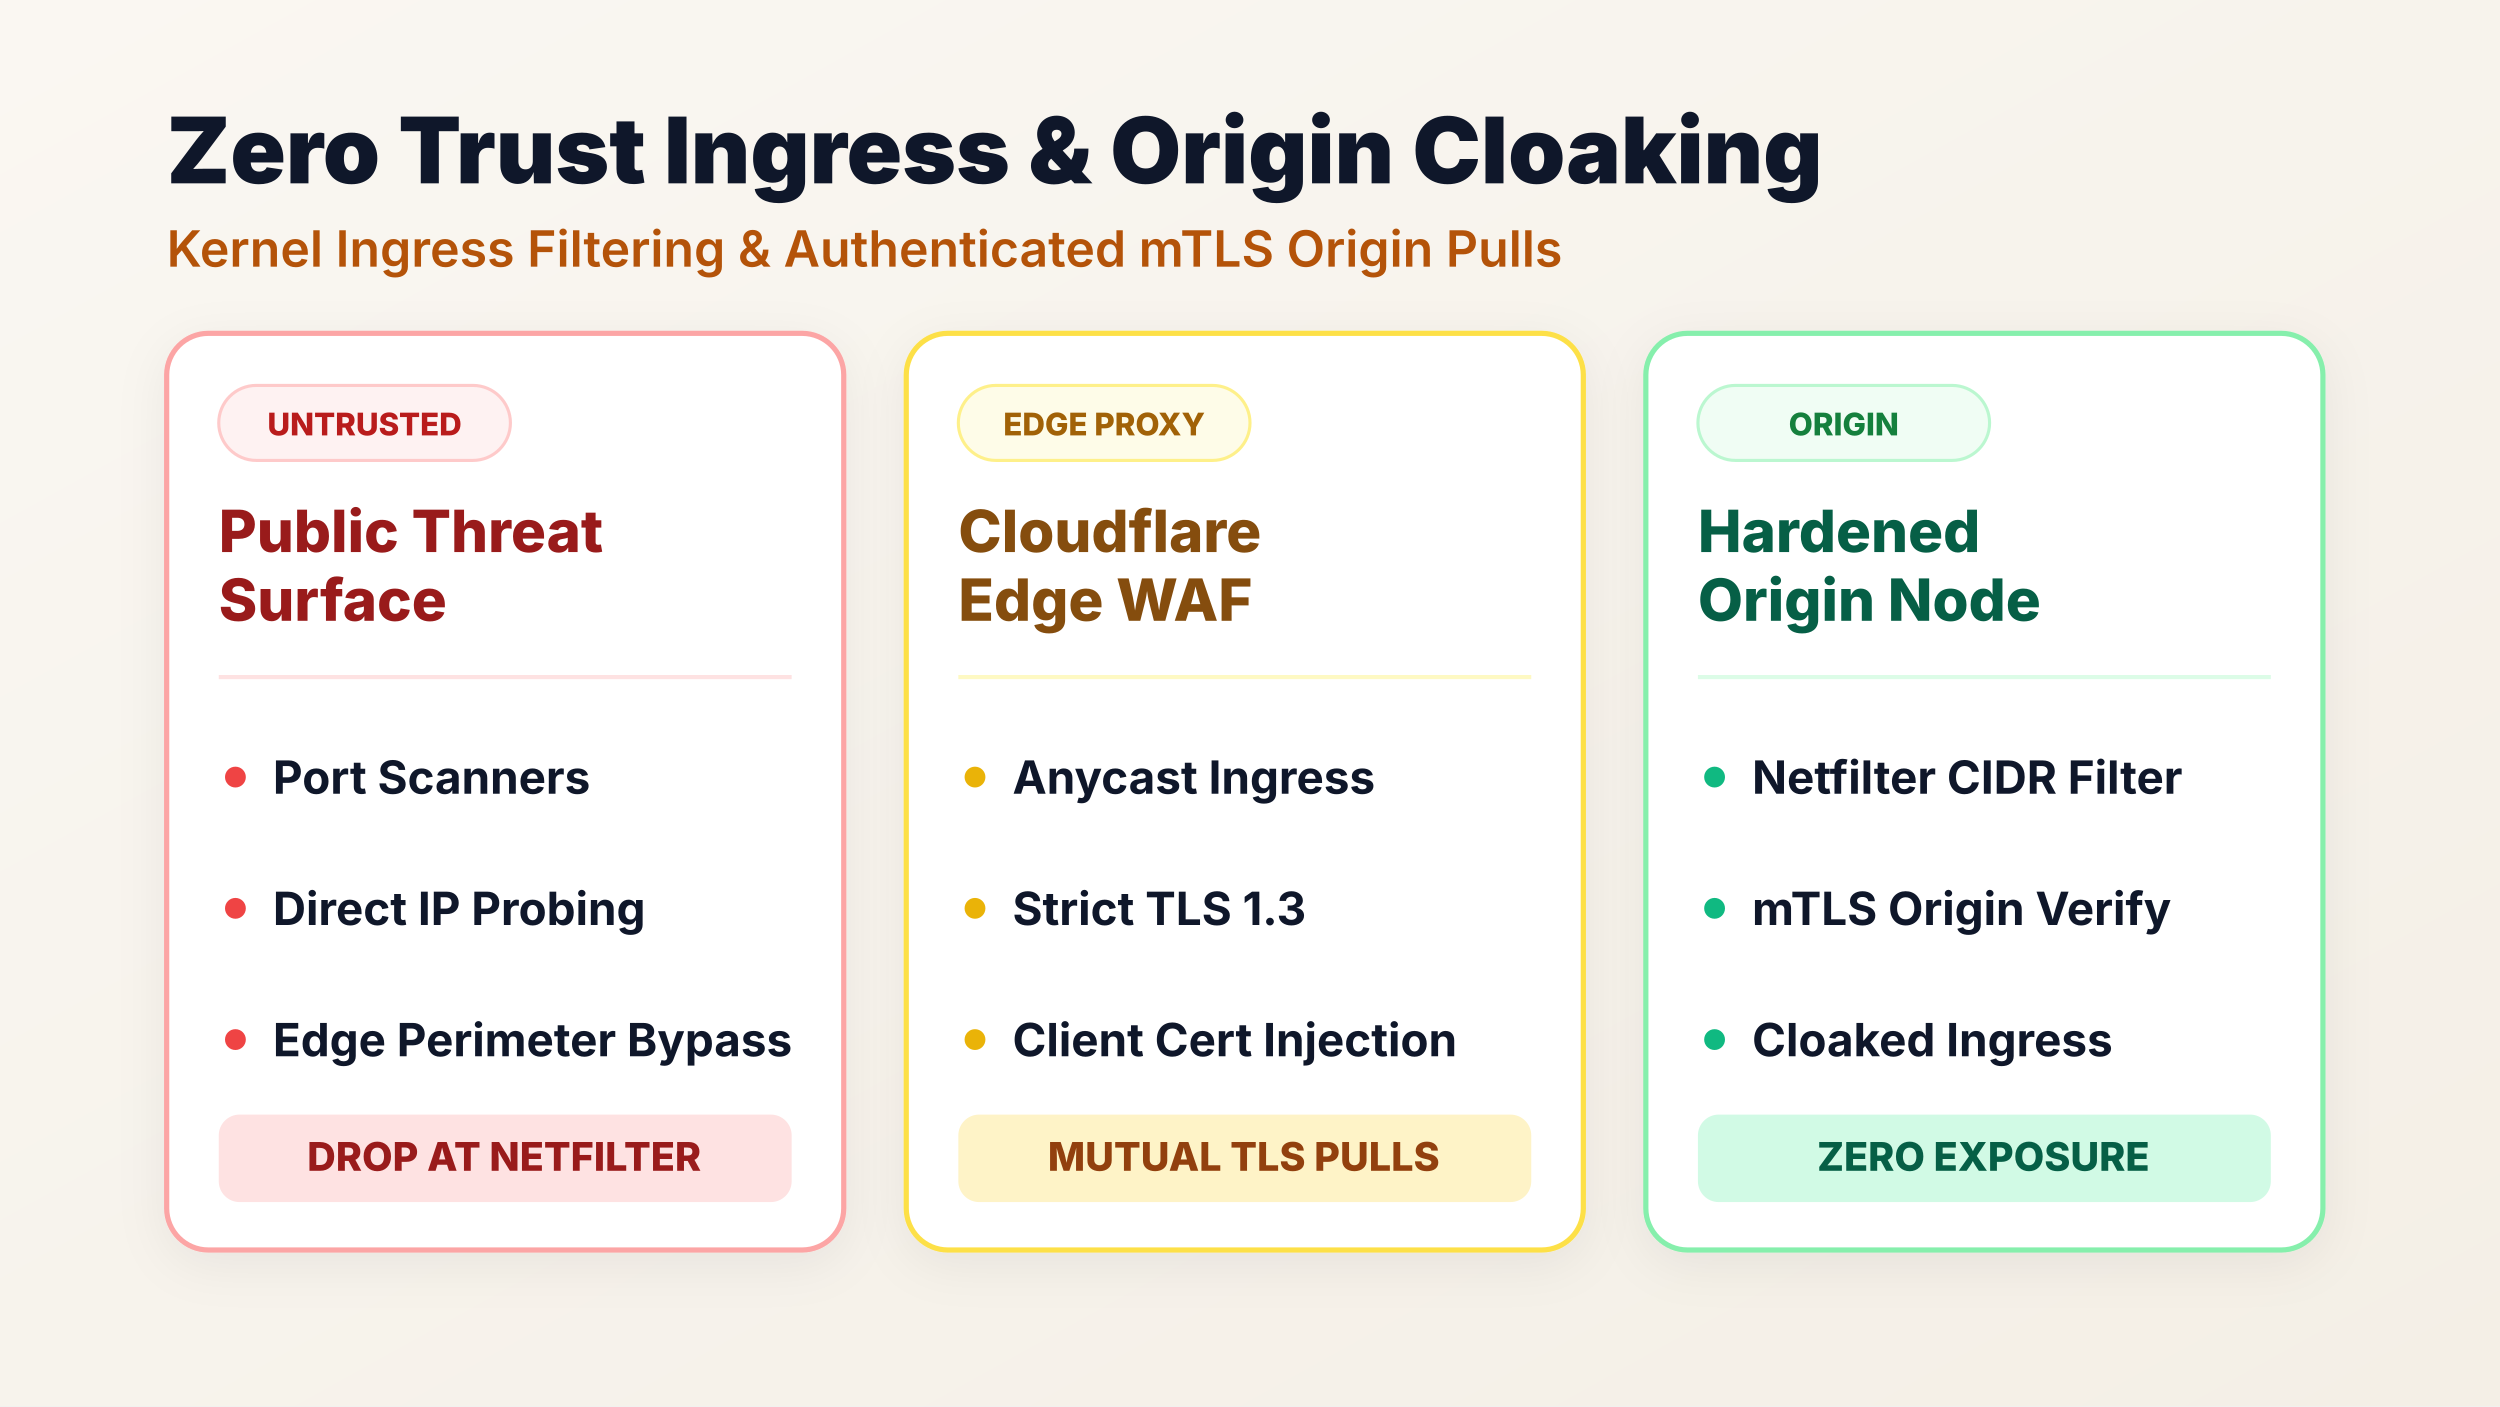
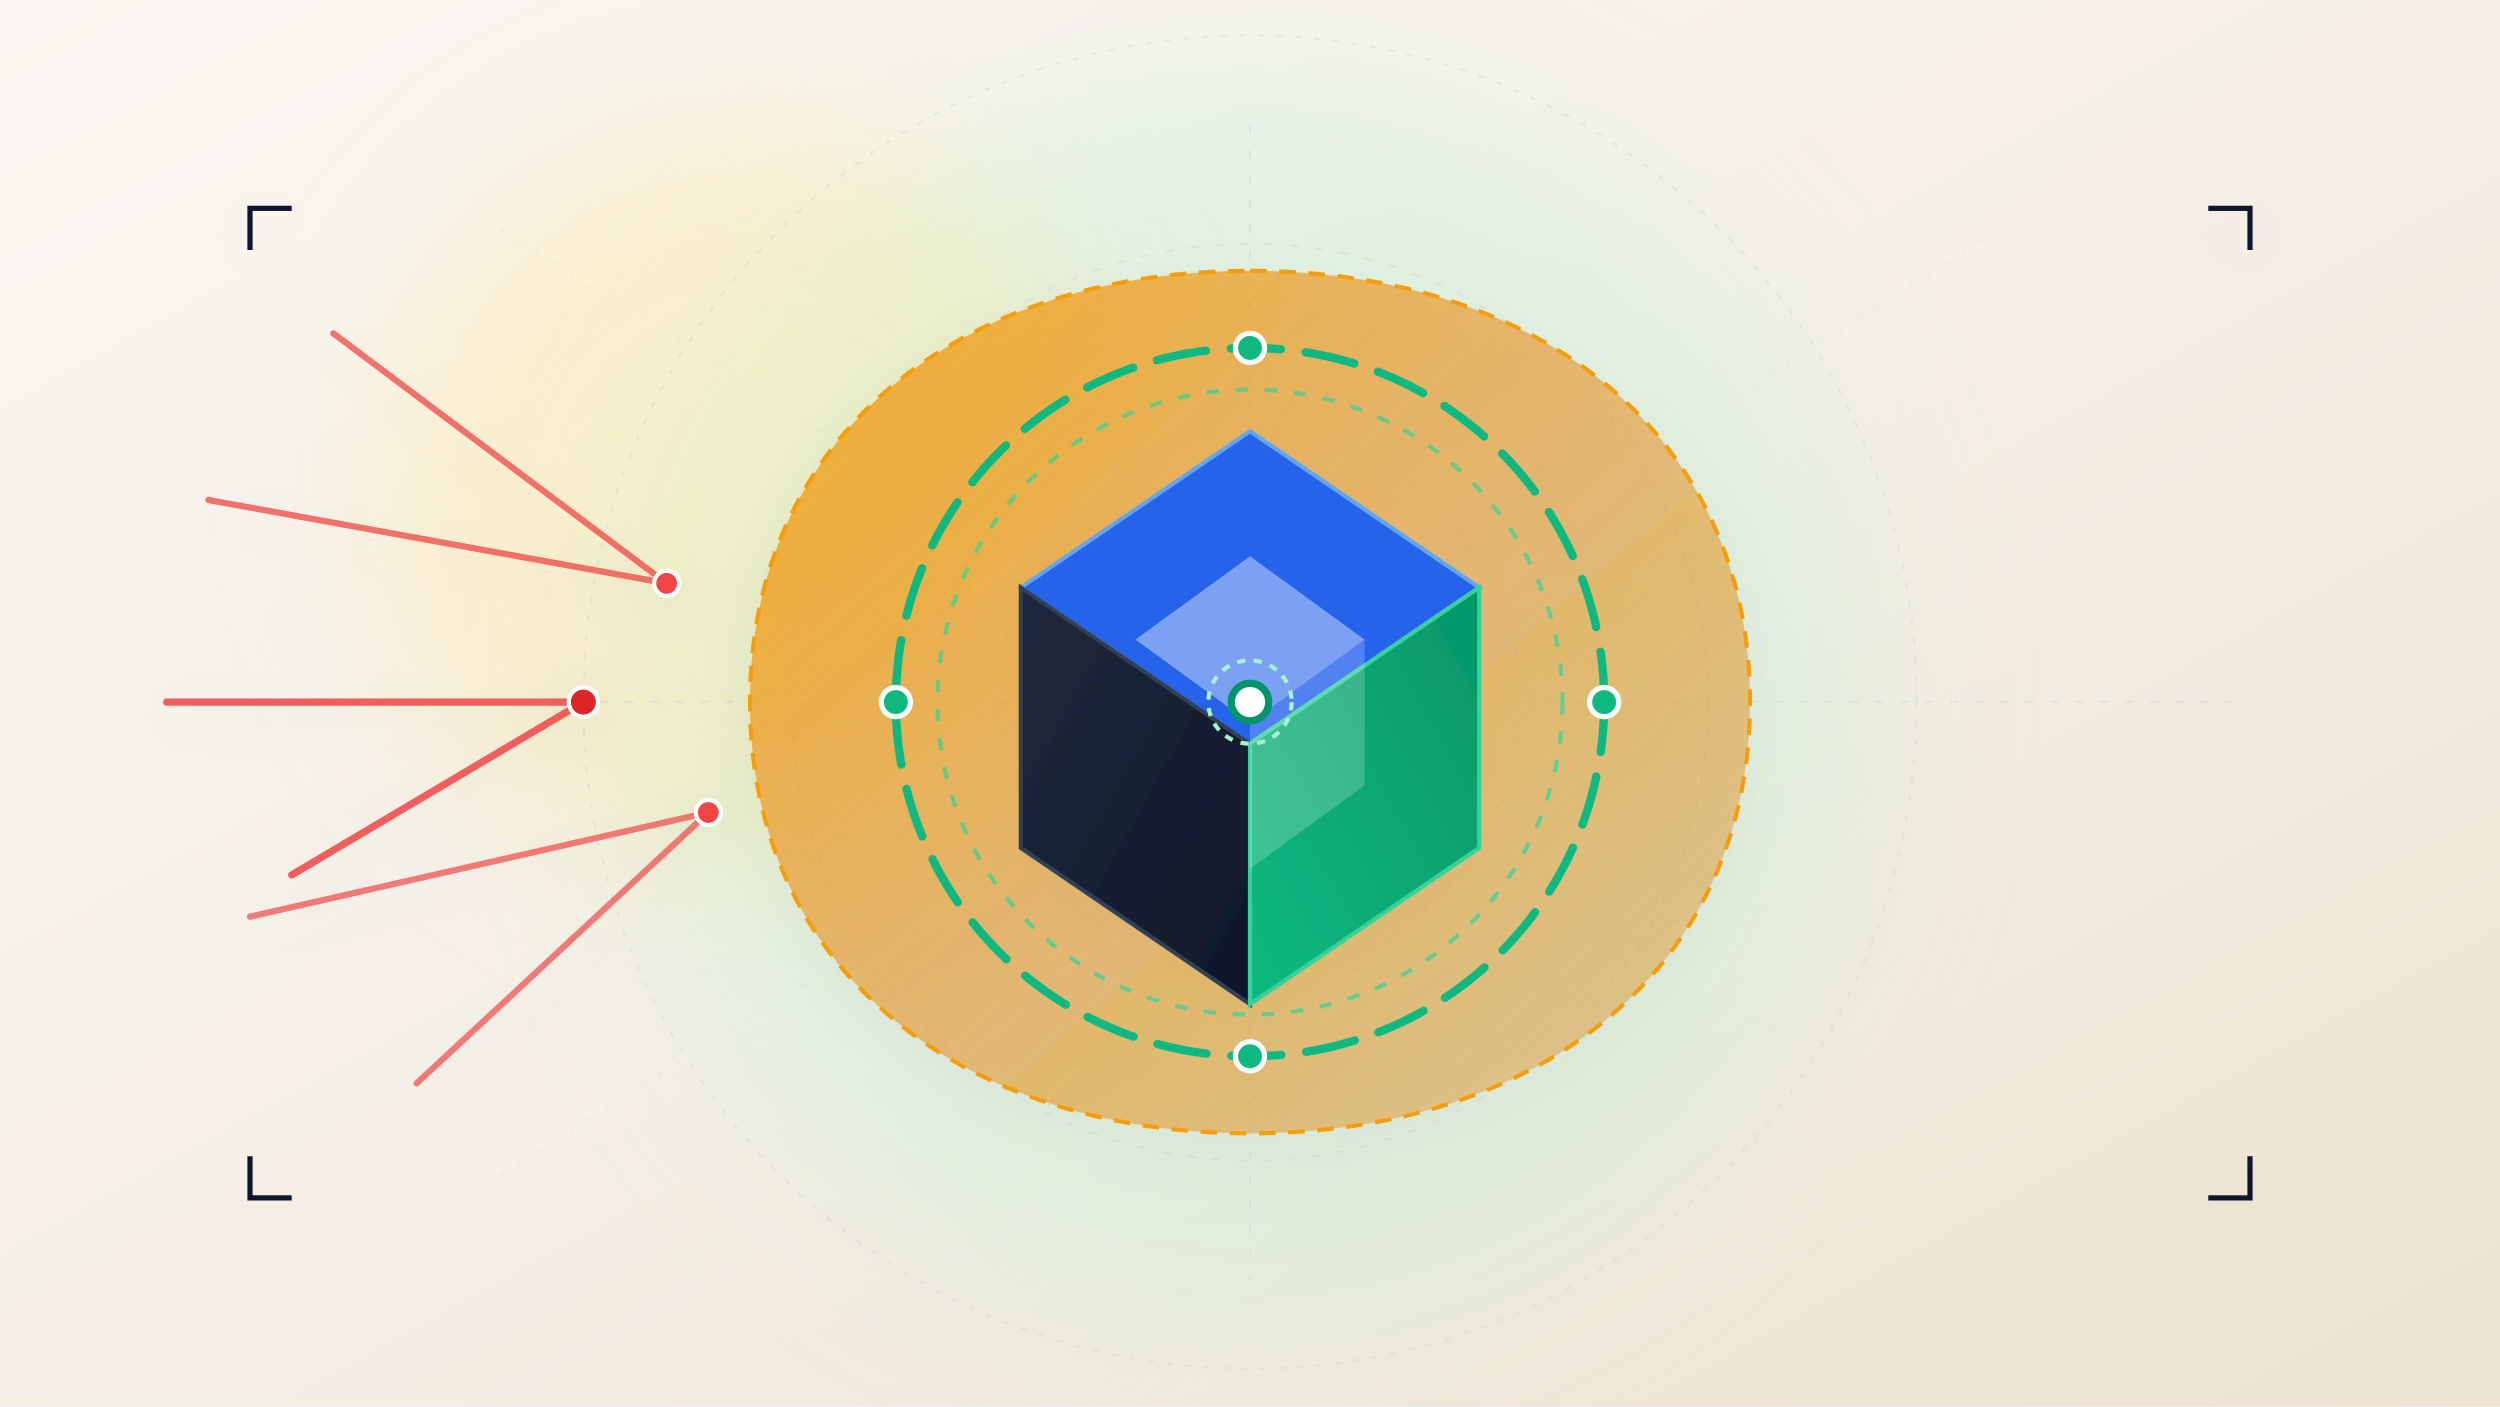
<svg xmlns="http://www.w3.org/2000/svg" viewBox="0 0 1200 675" width="1200" height="675">
  <defs>
-     <linearGradient id="bg-cream3" x1="0%" y1="0%" x2="100%" y2="100%">
+     <linearGradient id="bgGradZt" x1="0%" y1="0%" x2="100%" y2="100%">
      <stop offset="0%" stop-color="#FAF7F2" />
-       <stop offset="100%" stop-color="#F4EFE6" />
+       <stop offset="50%" stop-color="#F5EFE6" />
+       <stop offset="100%" stop-color="#ECE2D0" />
    </linearGradient>
-     <filter id="cardShadow" x="-10%" y="-10%" width="125%" height="125%">
-       <feDropShadow dx="0" dy="6" stdDeviation="12" flood-color="#0f172a" flood-opacity="0.06" />
+     <linearGradient id="shieldGrad" x1="0%" y1="0%" x2="100%" y2="100%">
+       <stop offset="0%" stop-color="#F59E0B" stop-opacity="0.8" />
+       <stop offset="100%" stop-color="#D97706" stop-opacity="0.3" />
+     </linearGradient>
+     <linearGradient id="originCoreGrad" x1="0%" y1="0%" x2="100%" y2="100%">
+       <stop offset="0%" stop-color="#1E293B" />
+       <stop offset="100%" stop-color="#0F172A" />
+     </linearGradient>
+     <linearGradient id="emeraldShield" x1="0%" y1="100%" x2="100%" y2="0%">
+       <stop offset="0%" stop-color="#10B981" />
+       <stop offset="100%" stop-color="#059669" />
+     </linearGradient>
+     <filter id="ztShadow" x="-20%" y="-20%" width="150%" height="150%">
+       <feDropShadow dx="0" dy="24" stdDeviation="32" flood-color="#0f172a" flood-opacity="0.12" />
+       <feDropShadow dx="0" dy="6" stdDeviation="12" flood-color="#0f172a" flood-opacity="0.07" />
+     </filter>
+     <filter id="softGlowZt" x="-30%" y="-30%" width="160%" height="160%">
+       <feGaussianBlur stdDeviation="36" result="blur" />
    </filter>
  </defs>
-   <rect width="1200" height="675" fill="url(#bg-cream3)" />
-   <g transform="translate(80, 50)">
-     <text x="0" y="38" font-family="system-ui, -apple-system, sans-serif" font-weight="900" font-size="44" fill="#0f172a">Zero Trust Ingress &amp; Origin Cloaking</text>
-     <text x="0" y="78" font-family="system-ui, -apple-system, sans-serif" font-weight="600" font-size="24" fill="#b45309">Kernel Ingress Filtering &amp; Authenticated mTLS Origin Pulls</text>
+   <rect width="1200" height="675" fill="url(#bgGradZt)" />
+   <circle cx="600" cy="337" r="300" fill="#A7F3D0" opacity="0.25" filter="url(#softGlowZt)" />
+   <circle cx="360" cy="240" r="180" fill="#FDE68A" opacity="0.3" filter="url(#softGlowZt)" />
+   <g opacity="0.45" stroke="#CBD5E1" stroke-width="1">
+     <circle cx="600" cy="337" r="320" fill="none" stroke-dasharray="3,6" />
+     <circle cx="600" cy="337" r="220" fill="none" stroke-dasharray="4,8" />
+     <circle cx="600" cy="337" r="130" fill="none" stroke-dasharray="2,6" />
+     <line x1="120" y1="337" x2="1080" y2="337" stroke-dasharray="4,8" />
+     <line x1="600" y1="60" x2="600" y2="615" stroke-dasharray="4,8" />
+     <line x1="240" y1="110" x2="960" y2="564" stroke-dasharray="2,8" opacity="0.5" />
+     <line x1="240" y1="564" x2="960" y2="110" stroke-dasharray="2,8" opacity="0.5" />
  </g>
-   <g transform="translate(80, 160)">
-     <g transform="translate(0, 0)">
-       <rect x="0" y="0" width="325" height="440" rx="20" fill="#ffffff" stroke="#fca5a5" stroke-width="2.5" filter="url(#cardShadow)" />
-       <rect x="25" y="25" width="140" height="36" rx="18" fill="#fef2f2" stroke="#fecaca" stroke-width="1.5" />
-       <text x="95" y="49" text-anchor="middle" font-family="system-ui, -apple-system, sans-serif" font-size="15" font-weight="800" fill="#b91c1c">UNTRUSTED</text>
-       <text x="25" y="105" font-family="system-ui, -apple-system, sans-serif" font-weight="800" font-size="28" fill="#991b1b">Public Threat</text>
-       <text x="25" y="138" font-family="system-ui, -apple-system, sans-serif" font-weight="800" font-size="28" fill="#991b1b">Surface</text>
-       <line x1="25" y1="165" x2="300" y2="165" stroke="#fee2e2" stroke-width="2" />
-       <g transform="translate(25, 205)">
-         <circle cx="8" cy="8" r="5" fill="#ef4444" />
-         <text x="26" y="16" font-family="system-ui, -apple-system, sans-serif" font-size="22" font-weight="700" fill="#0f172a">Port Scanners</text>
-       </g>
-       <g transform="translate(25, 268)">
-         <circle cx="8" cy="8" r="5" fill="#ef4444" />
-         <text x="26" y="16" font-family="system-ui, -apple-system, sans-serif" font-size="22" font-weight="700" fill="#0f172a">Direct IP Probing</text>
-       </g>
-       <g transform="translate(25, 331)">
-         <circle cx="8" cy="8" r="5" fill="#ef4444" />
-         <text x="26" y="16" font-family="system-ui, -apple-system, sans-serif" font-size="22" font-weight="700" fill="#0f172a">Edge Perimeter Bypass</text>
-       </g>
-       <rect x="25" y="375" width="275" height="42" rx="10" fill="#fee2e2" />
-       <text x="162" y="402" text-anchor="middle" font-family="system-ui, -apple-system, sans-serif" font-weight="800" font-size="19" fill="#991b1b">DROP AT NETFILTER</text>
+   <g filter="url(#ztShadow)">
+     <path d="M 100 240 L 320 280 L 160 160" fill="none" stroke="#EF4444" stroke-width="3" stroke-linecap="round" stroke-linejoin="round" opacity="0.75" />
+     <path d="M 80 337 L 280 337 L 140 420" fill="none" stroke="#EF4444" stroke-width="3.5" stroke-linecap="round" stroke-linejoin="round" opacity="0.85" />
+     <path d="M 120 440 L 340 390 L 200 520" fill="none" stroke="#EF4444" stroke-width="3" stroke-linecap="round" stroke-linejoin="round" opacity="0.7" />
+     <circle cx="320" cy="280" r="6" fill="#EF4444" stroke="#FFFFFF" stroke-width="2" />
+     <circle cx="280" cy="337" r="7" fill="#DC2626" stroke="#FFFFFF" stroke-width="2" />
+     <circle cx="340" cy="390" r="6" fill="#EF4444" stroke="#FFFFFF" stroke-width="2" />
+     <path d="M 600 130 C 740 130 840 210 840 337 C 840 464 740 544 600 544 C 460 544 360 464 360 337 C 360 210 460 130 600 130 Z" fill="url(#shieldGrad)" stroke="#F59E0B" stroke-width="2" stroke-dasharray="8,6" />
+     <circle cx="600" cy="337" r="170" fill="none" stroke="#10B981" stroke-width="4" stroke-dasharray="24,12" stroke-linecap="round" />
+     <circle cx="600" cy="337" r="150" fill="none" stroke="#34D399" stroke-width="2" stroke-dasharray="6,8" opacity="0.7" />
+     <g transform="translate(600, 337)">
+       <polygon points="0,-130 110,-55 0,20 -110,-55" fill="#2563EB" stroke="#60A5FA" stroke-width="2" />
+       <polygon points="-110,-55 0,20 0,145 -110,70" fill="url(#originCoreGrad)" stroke="#334155" stroke-width="2" />
+       <polygon points="0,20 110,-55 110,70 0,145" fill="url(#emeraldShield)" stroke="#34D399" stroke-width="2" />
+       <polygon points="0,-70 55,-30 0,10 -55,-30" fill="#FFFFFF" opacity="0.4" />
+       <polygon points="0,10 55,-30 55,40 0,80" fill="#FFFFFF" opacity="0.2" />
+       <circle cx="0" cy="0" r="9" fill="#FFFFFF" stroke="#059669" stroke-width="3.5" />
+       <circle cx="0" cy="0" r="20" fill="none" stroke="#A7F3D0" stroke-width="2" stroke-dasharray="4,4" />
    </g>
-     <g transform="translate(355, 0)">
-       <rect x="0" y="0" width="325" height="440" rx="20" fill="#ffffff" stroke="#fde047" stroke-width="2.5" filter="url(#cardShadow)" />
-       <rect x="25" y="25" width="140" height="36" rx="18" fill="#fefce8" stroke="#fef08a" stroke-width="1.5" />
-       <text x="95" y="49" text-anchor="middle" font-family="system-ui, -apple-system, sans-serif" font-size="15" font-weight="800" fill="#a16207">EDGE PROXY</text>
-       <text x="25" y="105" font-family="system-ui, -apple-system, sans-serif" font-weight="800" font-size="28" fill="#854d0e">Cloudflare</text>
-       <text x="25" y="138" font-family="system-ui, -apple-system, sans-serif" font-weight="800" font-size="28" fill="#854d0e">Edge WAF</text>
-       <line x1="25" y1="165" x2="300" y2="165" stroke="#fef9c3" stroke-width="2" />
-       <g transform="translate(25, 205)">
-         <circle cx="8" cy="8" r="5" fill="#eab308" />
-         <text x="26" y="16" font-family="system-ui, -apple-system, sans-serif" font-size="22" font-weight="700" fill="#0f172a">Anycast Ingress</text>
-       </g>
-       <g transform="translate(25, 268)">
-         <circle cx="8" cy="8" r="5" fill="#eab308" />
-         <text x="26" y="16" font-family="system-ui, -apple-system, sans-serif" font-size="22" font-weight="700" fill="#0f172a">Strict TLS 1.3</text>
-       </g>
-       <g transform="translate(25, 331)">
-         <circle cx="8" cy="8" r="5" fill="#eab308" />
-         <text x="26" y="16" font-family="system-ui, -apple-system, sans-serif" font-size="22" font-weight="700" fill="#0f172a">Client Cert Injection</text>
-       </g>
-       <rect x="25" y="375" width="275" height="42" rx="10" fill="#fef3c7" />
-       <text x="162" y="402" text-anchor="middle" font-family="system-ui, -apple-system, sans-serif" font-weight="800" font-size="19" fill="#92400e">MUTUAL TLS PULLS</text>
+     <g transform="translate(600, 337)">
+       <circle cx="170" cy="0" r="7" fill="#10B981" stroke="#FFFFFF" stroke-width="2.5" />
+       <circle cx="-170" cy="0" r="7" fill="#10B981" stroke="#FFFFFF" stroke-width="2.5" />
+       <circle cx="0" cy="170" r="7" fill="#10B981" stroke="#FFFFFF" stroke-width="2.5" />
+       <circle cx="0" cy="-170" r="7" fill="#10B981" stroke="#FFFFFF" stroke-width="2.5" />
    </g>
-     <g transform="translate(710, 0)">
-       <rect x="0" y="0" width="325" height="440" rx="20" fill="#ffffff" stroke="#86efac" stroke-width="2.5" filter="url(#cardShadow)" />
-       <rect x="25" y="25" width="140" height="36" rx="18" fill="#f0fdf4" stroke="#bbf7d0" stroke-width="1.5" />
-       <text x="95" y="49" text-anchor="middle" font-family="system-ui, -apple-system, sans-serif" font-size="15" font-weight="800" fill="#15803d">ORIGIN</text>
-       <text x="25" y="105" font-family="system-ui, -apple-system, sans-serif" font-weight="800" font-size="28" fill="#065f46">Hardened</text>
-       <text x="25" y="138" font-family="system-ui, -apple-system, sans-serif" font-weight="800" font-size="28" fill="#065f46">Origin Node</text>
-       <line x1="25" y1="165" x2="300" y2="165" stroke="#dcfce7" stroke-width="2" />
-       <g transform="translate(25, 205)">
-         <circle cx="8" cy="8" r="5" fill="#10b981" />
-         <text x="26" y="16" font-family="system-ui, -apple-system, sans-serif" font-size="22" font-weight="700" fill="#0f172a">Netfilter CIDR Filter</text>
-       </g>
-       <g transform="translate(25, 268)">
-         <circle cx="8" cy="8" r="5" fill="#10b981" />
-         <text x="26" y="16" font-family="system-ui, -apple-system, sans-serif" font-size="22" font-weight="700" fill="#0f172a">mTLS Origin Verify</text>
-       </g>
-       <g transform="translate(25, 331)">
-         <circle cx="8" cy="8" r="5" fill="#10b981" />
-         <text x="26" y="16" font-family="system-ui, -apple-system, sans-serif" font-size="22" font-weight="700" fill="#0f172a">Cloaked Ingress</text>
-       </g>
-       <rect x="25" y="375" width="275" height="42" rx="10" fill="#d1fae5" />
-       <text x="162" y="402" text-anchor="middle" font-family="system-ui, -apple-system, sans-serif" font-weight="800" font-size="19" fill="#065f46">ZERO EXPOSURE</text>
+     <g stroke="#0F172A" stroke-width="2.5" fill="none">
+       <path d="M 140 100 L 120 100 L 120 120" />
+       <path d="M 1060 100 L 1080 100 L 1080 120" />
+       <path d="M 140 575 L 120 575 L 120 555" />
+       <path d="M 1060 575 L 1080 575 L 1080 555" />
    </g>
  </g>
</svg>
